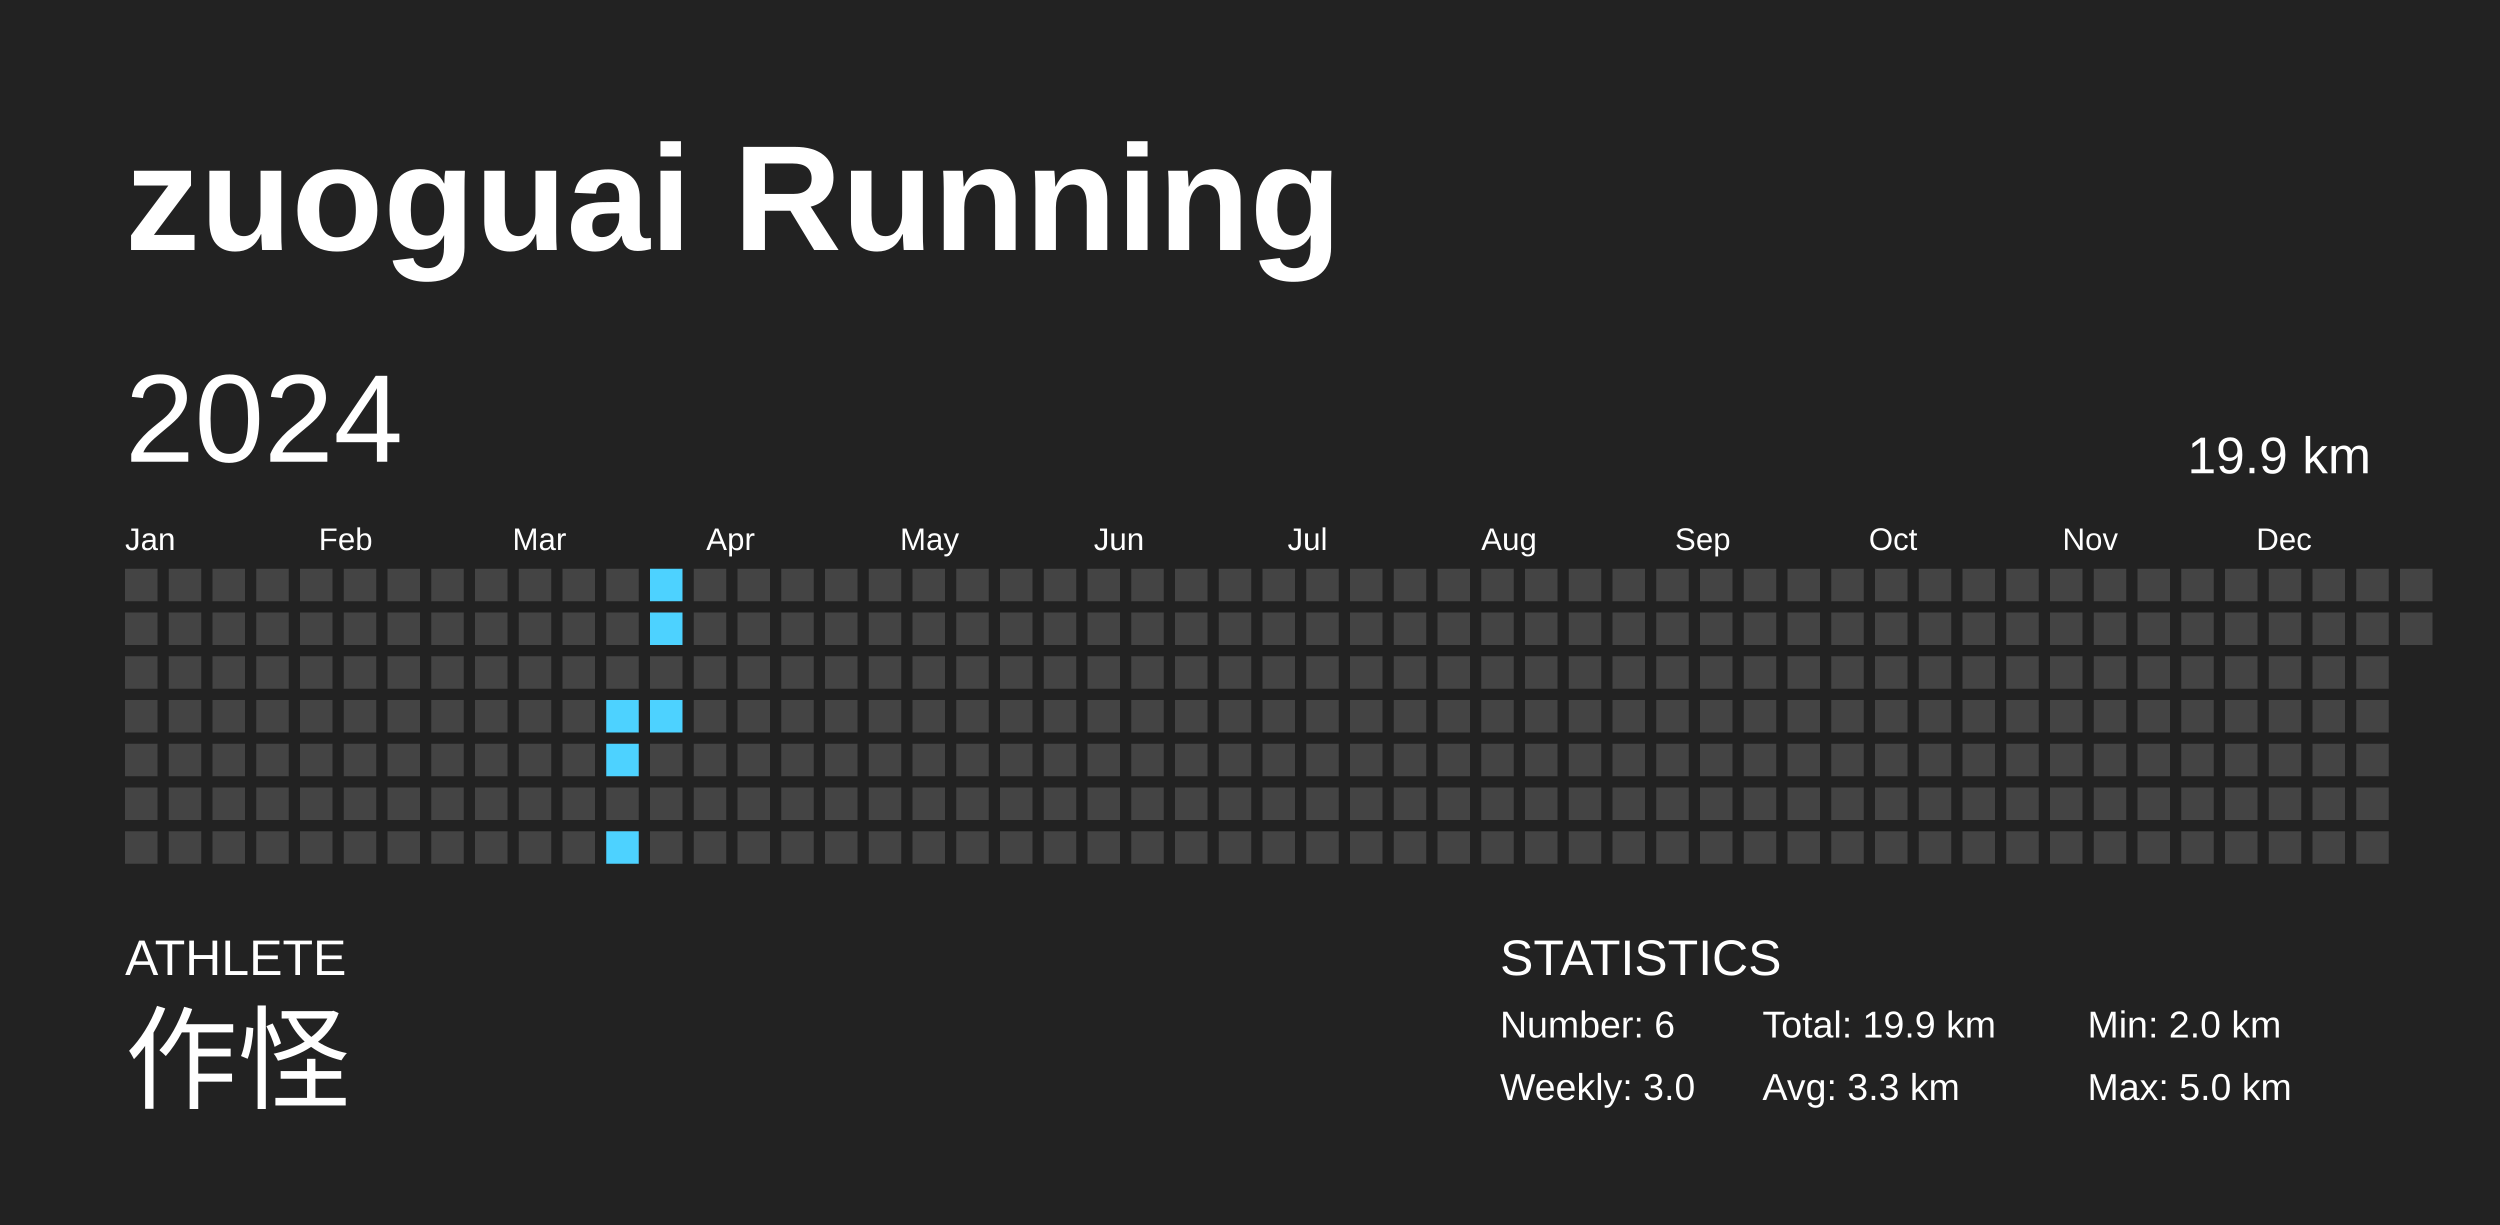
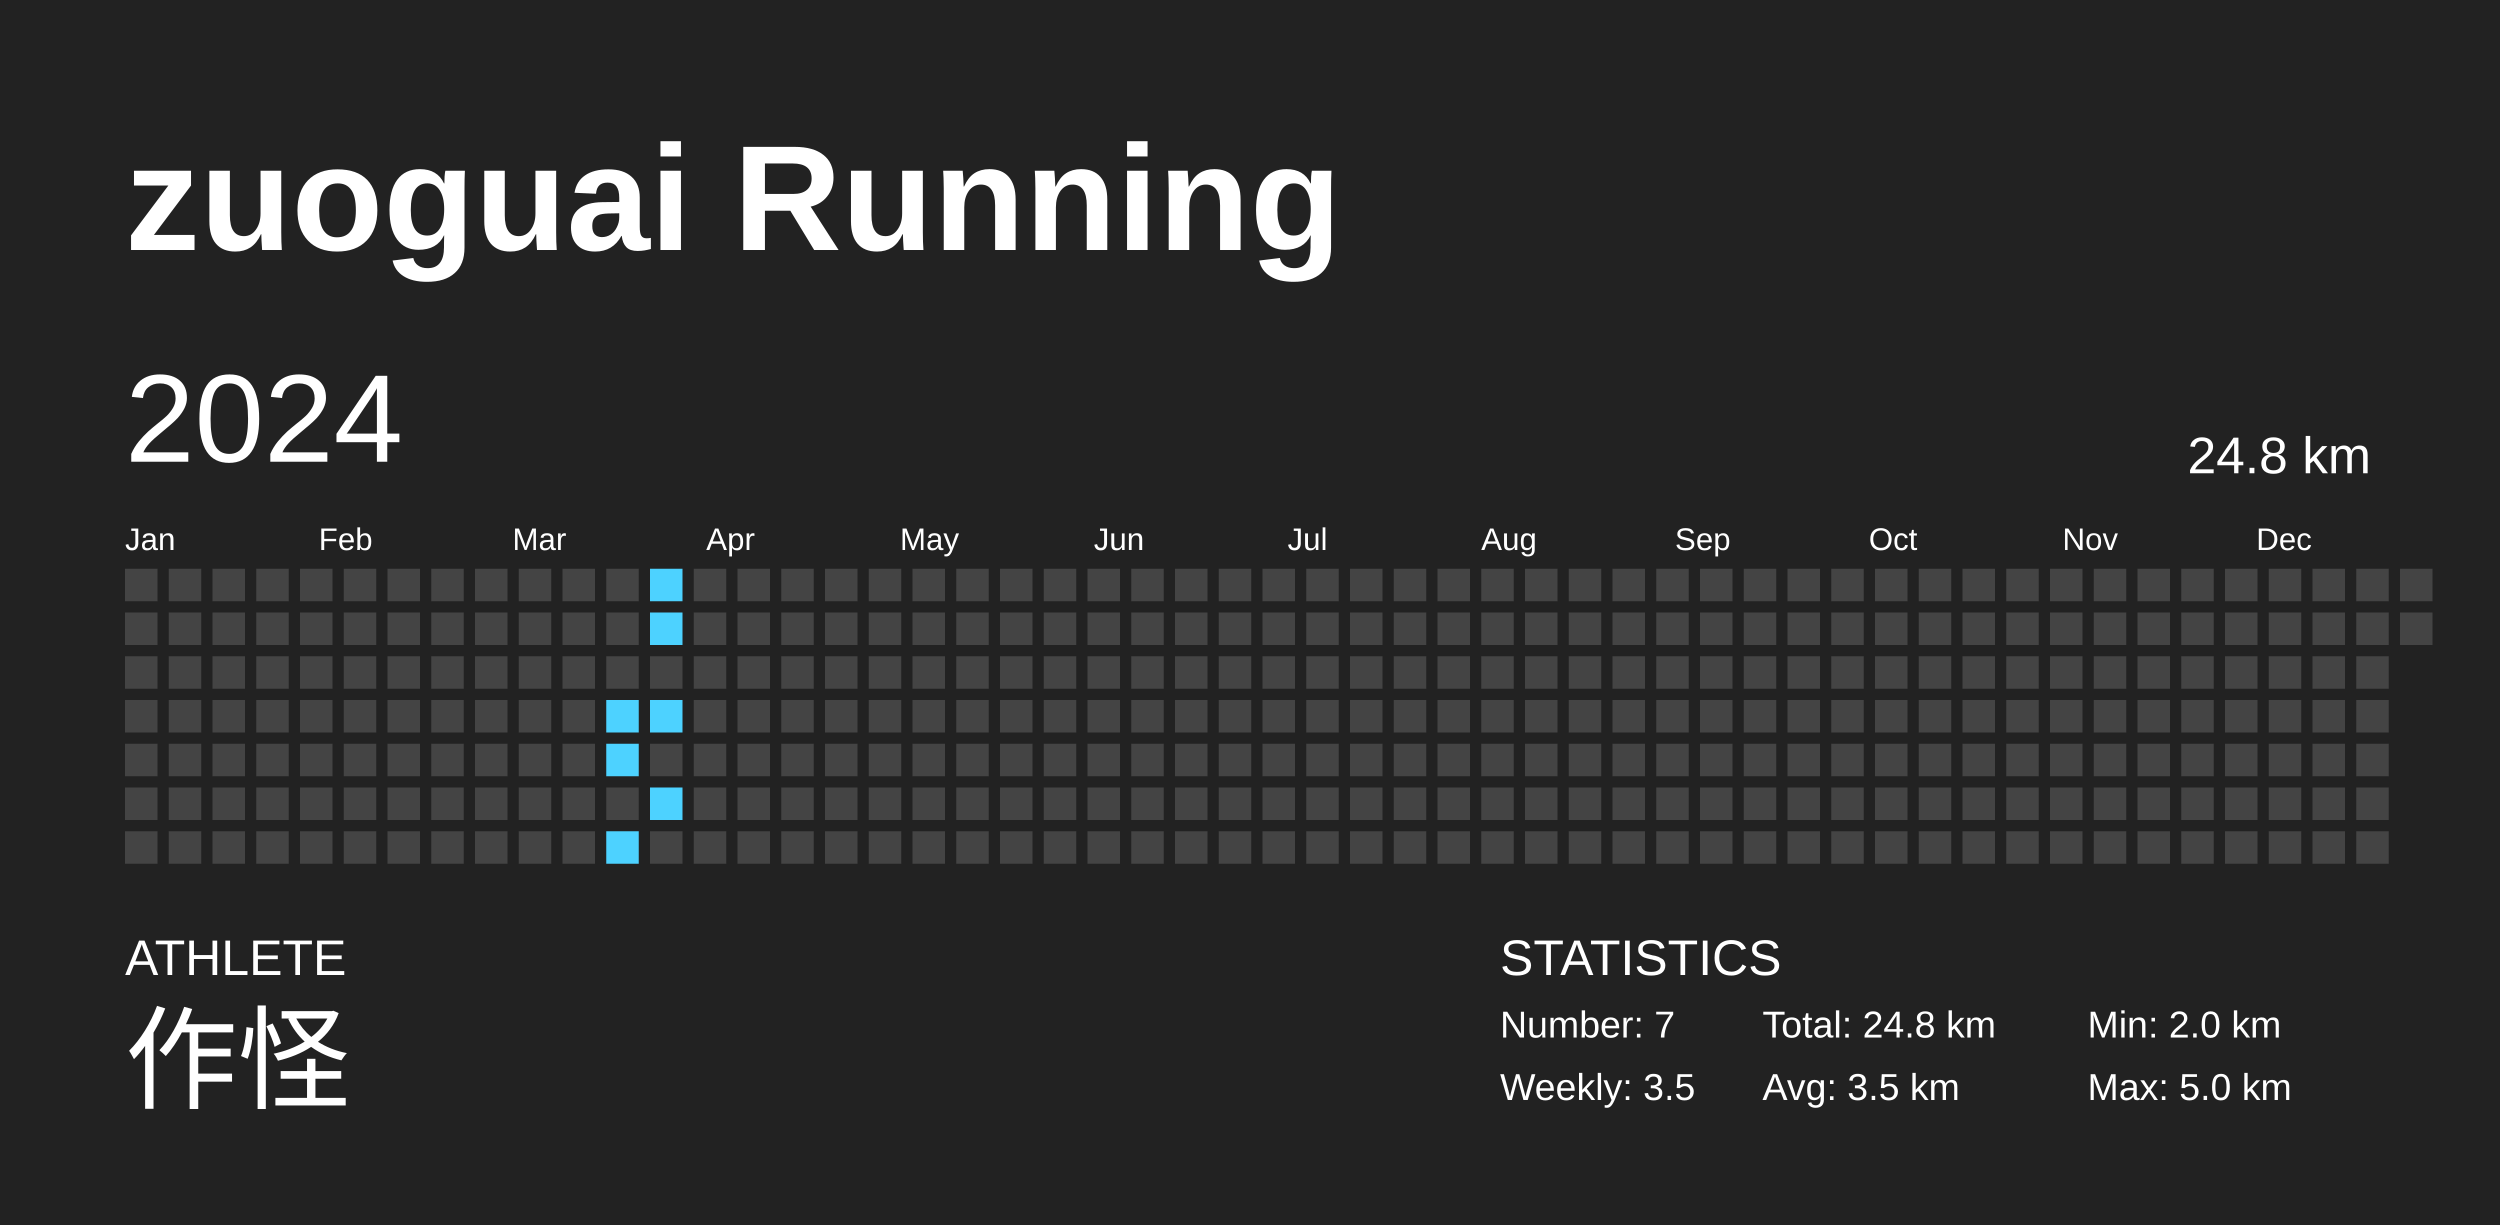
<svg xmlns="http://www.w3.org/2000/svg" baseProfile="full" height="98mm" version="1.1" viewBox="0,0,200,98" width="200mm">
  <defs />
  <rect fill="#222222" height="98" width="200" x="0" y="0" />
  <text fill="#FFFFFF" style="font-size:12px; font-family:Arial; font-weight:bold;" x="10" y="20">zuoguai Running</text>
  <text fill="#FFFFFF" style="font-size:4px; font-family:Arial" x="10" y="78">ATHLETE</text>
  <text fill="#FFFFFF" style="font-size:9px; font-family:Arial" x="10" y="88">作怪</text>
  <text fill="#FFFFFF" style="font-size:4px; font-family:Arial" x="120" y="78">STATISTICS</text>
-   <text fill="#FFFFFF" style="font-size:3px; font-family:Arial" x="120" y="83">Number: 6</text>
-   <text fill="#FFFFFF" style="font-size:3px; font-family:Arial" x="120" y="88">Weekly: 3.0</text>
-   <text fill="#FFFFFF" style="font-size:3px; font-family:Arial" x="141" y="83">Total: 19.9 km</text>
-   <text fill="#FFFFFF" style="font-size:3px; font-family:Arial" x="141" y="88">Avg: 3.3 km</text>
+   <text fill="#FFFFFF" style="font-size:3px; font-family:Arial" x="120" y="83">Number: 7</text>
+   <text fill="#FFFFFF" style="font-size:3px; font-family:Arial" x="120" y="88">Weekly: 3.5</text>
+   <text fill="#FFFFFF" style="font-size:3px; font-family:Arial" x="141" y="83">Total: 24.8 km</text>
+   <text fill="#FFFFFF" style="font-size:3px; font-family:Arial" x="141" y="88">Avg: 3.5 km</text>
  <text fill="#FFFFFF" style="font-size:3px; font-family:Arial" x="167" y="83">Min: 2.0 km</text>
  <text fill="#FFFFFF" style="font-size:3px; font-family:Arial" x="167" y="88">Max: 5.0 km</text>
  <text dominant-baseline="hanging" fill="#FFFFFF" style="font-size:10.0px; font-family:Arial;" x="10" y="30">2024</text>
-   <text dominant-baseline="hanging" fill="#FFFFFF" style="font-size:4.125px; font-family:Arial;" x="175" y="35">19.9 km</text>
+   <text dominant-baseline="hanging" fill="#FFFFFF" style="font-size:4.125px; font-family:Arial;" x="175" y="35">24.8 km</text>
  <text fill="#FFFFFF" style="font-size:2.5px; font-family:Arial" x="10.0" y="44">Jan</text>
  <text fill="#FFFFFF" style="font-size:2.5px; font-family:Arial" x="25.5" y="44">Feb</text>
  <text fill="#FFFFFF" style="font-size:2.5px; font-family:Arial" x="41.0" y="44">Mar</text>
  <text fill="#FFFFFF" style="font-size:2.5px; font-family:Arial" x="56.5" y="44">Apr</text>
  <text fill="#FFFFFF" style="font-size:2.5px; font-family:Arial" x="72.0" y="44">May</text>
  <text fill="#FFFFFF" style="font-size:2.5px; font-family:Arial" x="87.5" y="44">Jun</text>
  <text fill="#FFFFFF" style="font-size:2.5px; font-family:Arial" x="103.0" y="44">Jul</text>
  <text fill="#FFFFFF" style="font-size:2.5px; font-family:Arial" x="118.5" y="44">Aug</text>
  <text fill="#FFFFFF" style="font-size:2.5px; font-family:Arial" x="134.0" y="44">Sep</text>
  <text fill="#FFFFFF" style="font-size:2.5px; font-family:Arial" x="149.5" y="44">Oct</text>
  <text fill="#FFFFFF" style="font-size:2.5px; font-family:Arial" x="165.0" y="44">Nov</text>
  <text fill="#FFFFFF" style="font-size:2.5px; font-family:Arial" x="180.5" y="44">Dec</text>
  <rect fill="#444444" height="2.6" width="2.6" x="10.0" y="45.5" />
  <rect fill="#444444" height="2.6" width="2.6" x="10.0" y="49.0" />
  <rect fill="#444444" height="2.6" width="2.6" x="10.0" y="52.5" />
  <rect fill="#444444" height="2.6" width="2.6" x="10.0" y="56.0" />
  <rect fill="#444444" height="2.6" width="2.6" x="10.0" y="59.5" />
  <rect fill="#444444" height="2.6" width="2.6" x="10.0" y="63.0" />
  <rect fill="#444444" height="2.6" width="2.6" x="10.0" y="66.5" />
  <rect fill="#444444" height="2.6" width="2.6" x="13.5" y="45.5" />
  <rect fill="#444444" height="2.6" width="2.6" x="13.5" y="49.0" />
  <rect fill="#444444" height="2.6" width="2.6" x="13.5" y="52.5" />
  <rect fill="#444444" height="2.6" width="2.6" x="13.5" y="56.0" />
  <rect fill="#444444" height="2.6" width="2.6" x="13.5" y="59.5" />
  <rect fill="#444444" height="2.6" width="2.6" x="13.5" y="63.0" />
  <rect fill="#444444" height="2.6" width="2.6" x="13.5" y="66.5" />
  <rect fill="#444444" height="2.6" width="2.6" x="17.0" y="45.5" />
  <rect fill="#444444" height="2.6" width="2.6" x="17.0" y="49.0" />
  <rect fill="#444444" height="2.6" width="2.6" x="17.0" y="52.5" />
  <rect fill="#444444" height="2.6" width="2.6" x="17.0" y="56.0" />
  <rect fill="#444444" height="2.6" width="2.6" x="17.0" y="59.5" />
  <rect fill="#444444" height="2.6" width="2.6" x="17.0" y="63.0" />
  <rect fill="#444444" height="2.6" width="2.6" x="17.0" y="66.5" />
  <rect fill="#444444" height="2.6" width="2.6" x="20.5" y="45.5" />
  <rect fill="#444444" height="2.6" width="2.6" x="20.5" y="49.0" />
  <rect fill="#444444" height="2.6" width="2.6" x="20.5" y="52.5" />
  <rect fill="#444444" height="2.6" width="2.6" x="20.5" y="56.0" />
  <rect fill="#444444" height="2.6" width="2.6" x="20.5" y="59.5" />
  <rect fill="#444444" height="2.6" width="2.6" x="20.5" y="63.0" />
  <rect fill="#444444" height="2.6" width="2.6" x="20.5" y="66.5" />
  <rect fill="#444444" height="2.6" width="2.6" x="24.0" y="45.5" />
  <rect fill="#444444" height="2.6" width="2.6" x="24.0" y="49.0" />
  <rect fill="#444444" height="2.6" width="2.6" x="24.0" y="52.5" />
  <rect fill="#444444" height="2.6" width="2.6" x="24.0" y="56.0" />
  <rect fill="#444444" height="2.6" width="2.6" x="24.0" y="59.5" />
  <rect fill="#444444" height="2.6" width="2.6" x="24.0" y="63.0" />
  <rect fill="#444444" height="2.6" width="2.6" x="24.0" y="66.5" />
  <rect fill="#444444" height="2.6" width="2.6" x="27.5" y="45.5" />
  <rect fill="#444444" height="2.6" width="2.6" x="27.5" y="49.0" />
  <rect fill="#444444" height="2.6" width="2.6" x="27.5" y="52.5" />
  <rect fill="#444444" height="2.6" width="2.6" x="27.5" y="56.0" />
  <rect fill="#444444" height="2.6" width="2.6" x="27.5" y="59.5" />
  <rect fill="#444444" height="2.6" width="2.6" x="27.5" y="63.0" />
  <rect fill="#444444" height="2.6" width="2.6" x="27.5" y="66.5" />
  <rect fill="#444444" height="2.6" width="2.6" x="31.0" y="45.5" />
  <rect fill="#444444" height="2.6" width="2.6" x="31.0" y="49.0" />
  <rect fill="#444444" height="2.6" width="2.6" x="31.0" y="52.5" />
  <rect fill="#444444" height="2.6" width="2.6" x="31.0" y="56.0" />
  <rect fill="#444444" height="2.6" width="2.6" x="31.0" y="59.5" />
  <rect fill="#444444" height="2.6" width="2.6" x="31.0" y="63.0" />
  <rect fill="#444444" height="2.6" width="2.6" x="31.0" y="66.5" />
  <rect fill="#444444" height="2.6" width="2.6" x="34.5" y="45.5" />
  <rect fill="#444444" height="2.6" width="2.6" x="34.5" y="49.0" />
  <rect fill="#444444" height="2.6" width="2.6" x="34.5" y="52.5" />
  <rect fill="#444444" height="2.6" width="2.6" x="34.5" y="56.0" />
  <rect fill="#444444" height="2.6" width="2.6" x="34.5" y="59.5" />
  <rect fill="#444444" height="2.6" width="2.6" x="34.5" y="63.0" />
  <rect fill="#444444" height="2.6" width="2.6" x="34.5" y="66.5" />
  <rect fill="#444444" height="2.6" width="2.6" x="38.0" y="45.5" />
  <rect fill="#444444" height="2.6" width="2.6" x="38.0" y="49.0" />
  <rect fill="#444444" height="2.6" width="2.6" x="38.0" y="52.5" />
  <rect fill="#444444" height="2.6" width="2.6" x="38.0" y="56.0" />
  <rect fill="#444444" height="2.6" width="2.6" x="38.0" y="59.5" />
  <rect fill="#444444" height="2.6" width="2.6" x="38.0" y="63.0" />
  <rect fill="#444444" height="2.6" width="2.6" x="38.0" y="66.5" />
  <rect fill="#444444" height="2.6" width="2.6" x="41.5" y="45.5" />
  <rect fill="#444444" height="2.6" width="2.6" x="41.5" y="49.0" />
  <rect fill="#444444" height="2.6" width="2.6" x="41.5" y="52.5" />
  <rect fill="#444444" height="2.6" width="2.6" x="41.5" y="56.0" />
  <rect fill="#444444" height="2.6" width="2.6" x="41.5" y="59.5" />
  <rect fill="#444444" height="2.6" width="2.6" x="41.5" y="63.0" />
  <rect fill="#444444" height="2.6" width="2.6" x="41.5" y="66.5" />
  <rect fill="#444444" height="2.6" width="2.6" x="45.0" y="45.5" />
  <rect fill="#444444" height="2.6" width="2.6" x="45.0" y="49.0" />
  <rect fill="#444444" height="2.6" width="2.6" x="45.0" y="52.5" />
  <rect fill="#444444" height="2.6" width="2.6" x="45.0" y="56.0" />
  <rect fill="#444444" height="2.6" width="2.6" x="45.0" y="59.5" />
  <rect fill="#444444" height="2.6" width="2.6" x="45.0" y="63.0" />
  <rect fill="#444444" height="2.6" width="2.6" x="45.0" y="66.5" />
  <rect fill="#444444" height="2.6" width="2.6" x="48.5" y="45.5" />
  <rect fill="#444444" height="2.6" width="2.6" x="48.5" y="49.0" />
  <rect fill="#444444" height="2.6" width="2.6" x="48.5" y="52.5" />
  <rect fill="#4dd2ff" height="2.6" width="2.6" x="48.5" y="56.0" />
  <rect fill="#4dd2ff" height="2.6" width="2.6" x="48.5" y="59.5" />
  <rect fill="#444444" height="2.6" width="2.6" x="48.5" y="63.0" />
  <rect fill="#4dd2ff" height="2.6" width="2.6" x="48.5" y="66.5" />
  <rect fill="#4dd2ff" height="2.6" width="2.6" x="52.0" y="45.5" />
  <rect fill="#4dd2ff" height="2.6" width="2.6" x="52.0" y="49.0" />
  <rect fill="#444444" height="2.6" width="2.6" x="52.0" y="52.5" />
  <rect fill="#4dd2ff" height="2.6" width="2.6" x="52.0" y="56.0" />
  <rect fill="#444444" height="2.6" width="2.6" x="52.0" y="59.5" />
-   <rect fill="#444444" height="2.6" width="2.6" x="52.0" y="63.0" />
+   <rect fill="#4dd2ff" height="2.6" width="2.6" x="52.0" y="63.0" />
  <rect fill="#444444" height="2.6" width="2.6" x="52.0" y="66.5" />
  <rect fill="#444444" height="2.6" width="2.6" x="55.5" y="45.5" />
  <rect fill="#444444" height="2.6" width="2.6" x="55.5" y="49.0" />
  <rect fill="#444444" height="2.6" width="2.6" x="55.5" y="52.5" />
  <rect fill="#444444" height="2.6" width="2.6" x="55.5" y="56.0" />
  <rect fill="#444444" height="2.6" width="2.6" x="55.5" y="59.5" />
  <rect fill="#444444" height="2.6" width="2.6" x="55.5" y="63.0" />
  <rect fill="#444444" height="2.6" width="2.6" x="55.5" y="66.5" />
  <rect fill="#444444" height="2.6" width="2.6" x="59.0" y="45.5" />
  <rect fill="#444444" height="2.6" width="2.6" x="59.0" y="49.0" />
  <rect fill="#444444" height="2.6" width="2.6" x="59.0" y="52.5" />
  <rect fill="#444444" height="2.6" width="2.6" x="59.0" y="56.0" />
  <rect fill="#444444" height="2.6" width="2.6" x="59.0" y="59.5" />
  <rect fill="#444444" height="2.6" width="2.6" x="59.0" y="63.0" />
  <rect fill="#444444" height="2.6" width="2.6" x="59.0" y="66.5" />
  <rect fill="#444444" height="2.6" width="2.6" x="62.5" y="45.5" />
  <rect fill="#444444" height="2.6" width="2.6" x="62.5" y="49.0" />
  <rect fill="#444444" height="2.6" width="2.6" x="62.5" y="52.5" />
  <rect fill="#444444" height="2.6" width="2.6" x="62.5" y="56.0" />
  <rect fill="#444444" height="2.6" width="2.6" x="62.5" y="59.5" />
  <rect fill="#444444" height="2.6" width="2.6" x="62.5" y="63.0" />
  <rect fill="#444444" height="2.6" width="2.6" x="62.5" y="66.5" />
  <rect fill="#444444" height="2.6" width="2.6" x="66.0" y="45.5" />
  <rect fill="#444444" height="2.6" width="2.6" x="66.0" y="49.0" />
  <rect fill="#444444" height="2.6" width="2.6" x="66.0" y="52.5" />
  <rect fill="#444444" height="2.6" width="2.6" x="66.0" y="56.0" />
  <rect fill="#444444" height="2.6" width="2.6" x="66.0" y="59.5" />
  <rect fill="#444444" height="2.6" width="2.6" x="66.0" y="63.0" />
  <rect fill="#444444" height="2.6" width="2.6" x="66.0" y="66.5" />
  <rect fill="#444444" height="2.6" width="2.6" x="69.5" y="45.5" />
  <rect fill="#444444" height="2.6" width="2.6" x="69.5" y="49.0" />
  <rect fill="#444444" height="2.6" width="2.6" x="69.5" y="52.5" />
  <rect fill="#444444" height="2.6" width="2.6" x="69.5" y="56.0" />
  <rect fill="#444444" height="2.6" width="2.6" x="69.5" y="59.5" />
  <rect fill="#444444" height="2.6" width="2.6" x="69.5" y="63.0" />
  <rect fill="#444444" height="2.6" width="2.6" x="69.5" y="66.5" />
  <rect fill="#444444" height="2.6" width="2.6" x="73.0" y="45.5" />
  <rect fill="#444444" height="2.6" width="2.6" x="73.0" y="49.0" />
  <rect fill="#444444" height="2.6" width="2.6" x="73.0" y="52.5" />
  <rect fill="#444444" height="2.6" width="2.6" x="73.0" y="56.0" />
  <rect fill="#444444" height="2.6" width="2.6" x="73.0" y="59.5" />
  <rect fill="#444444" height="2.6" width="2.6" x="73.0" y="63.0" />
  <rect fill="#444444" height="2.6" width="2.6" x="73.0" y="66.5" />
  <rect fill="#444444" height="2.6" width="2.6" x="76.5" y="45.5" />
  <rect fill="#444444" height="2.6" width="2.6" x="76.5" y="49.0" />
  <rect fill="#444444" height="2.6" width="2.6" x="76.5" y="52.5" />
  <rect fill="#444444" height="2.6" width="2.6" x="76.5" y="56.0" />
  <rect fill="#444444" height="2.6" width="2.6" x="76.5" y="59.5" />
  <rect fill="#444444" height="2.6" width="2.6" x="76.5" y="63.0" />
  <rect fill="#444444" height="2.6" width="2.6" x="76.5" y="66.5" />
  <rect fill="#444444" height="2.6" width="2.6" x="80.0" y="45.5" />
  <rect fill="#444444" height="2.6" width="2.6" x="80.0" y="49.0" />
  <rect fill="#444444" height="2.6" width="2.6" x="80.0" y="52.5" />
  <rect fill="#444444" height="2.6" width="2.6" x="80.0" y="56.0" />
  <rect fill="#444444" height="2.6" width="2.6" x="80.0" y="59.5" />
  <rect fill="#444444" height="2.6" width="2.6" x="80.0" y="63.0" />
  <rect fill="#444444" height="2.6" width="2.6" x="80.0" y="66.5" />
  <rect fill="#444444" height="2.6" width="2.6" x="83.5" y="45.5" />
  <rect fill="#444444" height="2.6" width="2.6" x="83.5" y="49.0" />
  <rect fill="#444444" height="2.6" width="2.6" x="83.5" y="52.5" />
  <rect fill="#444444" height="2.6" width="2.6" x="83.5" y="56.0" />
  <rect fill="#444444" height="2.6" width="2.6" x="83.5" y="59.5" />
  <rect fill="#444444" height="2.6" width="2.6" x="83.5" y="63.0" />
  <rect fill="#444444" height="2.6" width="2.6" x="83.5" y="66.5" />
  <rect fill="#444444" height="2.6" width="2.6" x="87.0" y="45.5" />
  <rect fill="#444444" height="2.6" width="2.6" x="87.0" y="49.0" />
  <rect fill="#444444" height="2.6" width="2.6" x="87.0" y="52.5" />
  <rect fill="#444444" height="2.6" width="2.6" x="87.0" y="56.0" />
  <rect fill="#444444" height="2.6" width="2.6" x="87.0" y="59.5" />
  <rect fill="#444444" height="2.6" width="2.6" x="87.0" y="63.0" />
  <rect fill="#444444" height="2.6" width="2.6" x="87.0" y="66.5" />
  <rect fill="#444444" height="2.6" width="2.6" x="90.5" y="45.5" />
  <rect fill="#444444" height="2.6" width="2.6" x="90.5" y="49.0" />
  <rect fill="#444444" height="2.6" width="2.6" x="90.5" y="52.5" />
  <rect fill="#444444" height="2.6" width="2.6" x="90.5" y="56.0" />
  <rect fill="#444444" height="2.6" width="2.6" x="90.5" y="59.5" />
  <rect fill="#444444" height="2.6" width="2.6" x="90.5" y="63.0" />
  <rect fill="#444444" height="2.6" width="2.6" x="90.5" y="66.5" />
  <rect fill="#444444" height="2.6" width="2.6" x="94.0" y="45.5" />
  <rect fill="#444444" height="2.6" width="2.6" x="94.0" y="49.0" />
  <rect fill="#444444" height="2.6" width="2.6" x="94.0" y="52.5" />
  <rect fill="#444444" height="2.6" width="2.6" x="94.0" y="56.0" />
  <rect fill="#444444" height="2.6" width="2.6" x="94.0" y="59.5" />
  <rect fill="#444444" height="2.6" width="2.6" x="94.0" y="63.0" />
  <rect fill="#444444" height="2.6" width="2.6" x="94.0" y="66.5" />
  <rect fill="#444444" height="2.6" width="2.6" x="97.5" y="45.5" />
  <rect fill="#444444" height="2.6" width="2.6" x="97.5" y="49.0" />
  <rect fill="#444444" height="2.6" width="2.6" x="97.5" y="52.5" />
  <rect fill="#444444" height="2.6" width="2.6" x="97.5" y="56.0" />
  <rect fill="#444444" height="2.6" width="2.6" x="97.5" y="59.5" />
  <rect fill="#444444" height="2.6" width="2.6" x="97.5" y="63.0" />
  <rect fill="#444444" height="2.6" width="2.6" x="97.5" y="66.5" />
  <rect fill="#444444" height="2.6" width="2.6" x="101.0" y="45.5" />
  <rect fill="#444444" height="2.6" width="2.6" x="101.0" y="49.0" />
  <rect fill="#444444" height="2.6" width="2.6" x="101.0" y="52.5" />
  <rect fill="#444444" height="2.6" width="2.6" x="101.0" y="56.0" />
  <rect fill="#444444" height="2.6" width="2.6" x="101.0" y="59.5" />
  <rect fill="#444444" height="2.6" width="2.6" x="101.0" y="63.0" />
  <rect fill="#444444" height="2.6" width="2.6" x="101.0" y="66.5" />
  <rect fill="#444444" height="2.6" width="2.6" x="104.5" y="45.5" />
  <rect fill="#444444" height="2.6" width="2.6" x="104.5" y="49.0" />
  <rect fill="#444444" height="2.6" width="2.6" x="104.5" y="52.5" />
  <rect fill="#444444" height="2.6" width="2.6" x="104.5" y="56.0" />
  <rect fill="#444444" height="2.6" width="2.6" x="104.5" y="59.5" />
  <rect fill="#444444" height="2.6" width="2.6" x="104.5" y="63.0" />
  <rect fill="#444444" height="2.6" width="2.6" x="104.5" y="66.5" />
  <rect fill="#444444" height="2.6" width="2.6" x="108.0" y="45.5" />
  <rect fill="#444444" height="2.6" width="2.6" x="108.0" y="49.0" />
  <rect fill="#444444" height="2.6" width="2.6" x="108.0" y="52.5" />
  <rect fill="#444444" height="2.6" width="2.6" x="108.0" y="56.0" />
  <rect fill="#444444" height="2.6" width="2.6" x="108.0" y="59.5" />
  <rect fill="#444444" height="2.6" width="2.6" x="108.0" y="63.0" />
  <rect fill="#444444" height="2.6" width="2.6" x="108.0" y="66.5" />
  <rect fill="#444444" height="2.6" width="2.6" x="111.5" y="45.5" />
  <rect fill="#444444" height="2.6" width="2.6" x="111.5" y="49.0" />
  <rect fill="#444444" height="2.6" width="2.6" x="111.5" y="52.5" />
  <rect fill="#444444" height="2.6" width="2.6" x="111.5" y="56.0" />
  <rect fill="#444444" height="2.6" width="2.6" x="111.5" y="59.5" />
  <rect fill="#444444" height="2.6" width="2.6" x="111.5" y="63.0" />
  <rect fill="#444444" height="2.6" width="2.6" x="111.5" y="66.5" />
  <rect fill="#444444" height="2.6" width="2.6" x="115.0" y="45.5" />
  <rect fill="#444444" height="2.6" width="2.6" x="115.0" y="49.0" />
  <rect fill="#444444" height="2.6" width="2.6" x="115.0" y="52.5" />
  <rect fill="#444444" height="2.6" width="2.6" x="115.0" y="56.0" />
  <rect fill="#444444" height="2.6" width="2.6" x="115.0" y="59.5" />
  <rect fill="#444444" height="2.6" width="2.6" x="115.0" y="63.0" />
  <rect fill="#444444" height="2.6" width="2.6" x="115.0" y="66.5" />
  <rect fill="#444444" height="2.6" width="2.6" x="118.5" y="45.5" />
  <rect fill="#444444" height="2.6" width="2.6" x="118.5" y="49.0" />
  <rect fill="#444444" height="2.6" width="2.6" x="118.5" y="52.5" />
  <rect fill="#444444" height="2.6" width="2.6" x="118.5" y="56.0" />
  <rect fill="#444444" height="2.6" width="2.6" x="118.5" y="59.5" />
  <rect fill="#444444" height="2.6" width="2.6" x="118.5" y="63.0" />
  <rect fill="#444444" height="2.6" width="2.6" x="118.5" y="66.5" />
  <rect fill="#444444" height="2.6" width="2.6" x="122.0" y="45.5" />
  <rect fill="#444444" height="2.6" width="2.6" x="122.0" y="49.0" />
  <rect fill="#444444" height="2.6" width="2.6" x="122.0" y="52.5" />
  <rect fill="#444444" height="2.6" width="2.6" x="122.0" y="56.0" />
  <rect fill="#444444" height="2.6" width="2.6" x="122.0" y="59.5" />
  <rect fill="#444444" height="2.6" width="2.6" x="122.0" y="63.0" />
  <rect fill="#444444" height="2.6" width="2.6" x="122.0" y="66.5" />
  <rect fill="#444444" height="2.6" width="2.6" x="125.5" y="45.5" />
  <rect fill="#444444" height="2.6" width="2.6" x="125.5" y="49.0" />
  <rect fill="#444444" height="2.6" width="2.6" x="125.5" y="52.5" />
  <rect fill="#444444" height="2.6" width="2.6" x="125.5" y="56.0" />
  <rect fill="#444444" height="2.6" width="2.6" x="125.5" y="59.5" />
  <rect fill="#444444" height="2.6" width="2.6" x="125.5" y="63.0" />
  <rect fill="#444444" height="2.6" width="2.6" x="125.5" y="66.5" />
  <rect fill="#444444" height="2.6" width="2.6" x="129.0" y="45.5" />
  <rect fill="#444444" height="2.6" width="2.6" x="129.0" y="49.0" />
  <rect fill="#444444" height="2.6" width="2.6" x="129.0" y="52.5" />
  <rect fill="#444444" height="2.6" width="2.6" x="129.0" y="56.0" />
  <rect fill="#444444" height="2.6" width="2.6" x="129.0" y="59.5" />
  <rect fill="#444444" height="2.6" width="2.6" x="129.0" y="63.0" />
  <rect fill="#444444" height="2.6" width="2.6" x="129.0" y="66.5" />
  <rect fill="#444444" height="2.6" width="2.6" x="132.5" y="45.5" />
  <rect fill="#444444" height="2.6" width="2.6" x="132.5" y="49.0" />
  <rect fill="#444444" height="2.6" width="2.6" x="132.5" y="52.5" />
  <rect fill="#444444" height="2.6" width="2.6" x="132.5" y="56.0" />
  <rect fill="#444444" height="2.6" width="2.6" x="132.5" y="59.5" />
  <rect fill="#444444" height="2.6" width="2.6" x="132.5" y="63.0" />
  <rect fill="#444444" height="2.6" width="2.6" x="132.5" y="66.5" />
  <rect fill="#444444" height="2.6" width="2.6" x="136.0" y="45.5" />
  <rect fill="#444444" height="2.6" width="2.6" x="136.0" y="49.0" />
  <rect fill="#444444" height="2.6" width="2.6" x="136.0" y="52.5" />
  <rect fill="#444444" height="2.6" width="2.6" x="136.0" y="56.0" />
  <rect fill="#444444" height="2.6" width="2.6" x="136.0" y="59.5" />
  <rect fill="#444444" height="2.6" width="2.6" x="136.0" y="63.0" />
  <rect fill="#444444" height="2.6" width="2.6" x="136.0" y="66.5" />
  <rect fill="#444444" height="2.6" width="2.6" x="139.5" y="45.5" />
  <rect fill="#444444" height="2.6" width="2.6" x="139.5" y="49.0" />
  <rect fill="#444444" height="2.6" width="2.6" x="139.5" y="52.5" />
  <rect fill="#444444" height="2.6" width="2.6" x="139.5" y="56.0" />
  <rect fill="#444444" height="2.6" width="2.6" x="139.5" y="59.5" />
  <rect fill="#444444" height="2.6" width="2.6" x="139.5" y="63.0" />
  <rect fill="#444444" height="2.6" width="2.6" x="139.5" y="66.5" />
  <rect fill="#444444" height="2.6" width="2.6" x="143.0" y="45.5" />
  <rect fill="#444444" height="2.6" width="2.6" x="143.0" y="49.0" />
  <rect fill="#444444" height="2.6" width="2.6" x="143.0" y="52.5" />
  <rect fill="#444444" height="2.6" width="2.6" x="143.0" y="56.0" />
  <rect fill="#444444" height="2.6" width="2.6" x="143.0" y="59.5" />
  <rect fill="#444444" height="2.6" width="2.6" x="143.0" y="63.0" />
  <rect fill="#444444" height="2.6" width="2.6" x="143.0" y="66.5" />
  <rect fill="#444444" height="2.6" width="2.6" x="146.5" y="45.5" />
  <rect fill="#444444" height="2.6" width="2.6" x="146.5" y="49.0" />
  <rect fill="#444444" height="2.6" width="2.6" x="146.5" y="52.5" />
  <rect fill="#444444" height="2.6" width="2.6" x="146.5" y="56.0" />
  <rect fill="#444444" height="2.6" width="2.6" x="146.5" y="59.5" />
  <rect fill="#444444" height="2.6" width="2.6" x="146.5" y="63.0" />
  <rect fill="#444444" height="2.6" width="2.6" x="146.5" y="66.5" />
  <rect fill="#444444" height="2.6" width="2.6" x="150.0" y="45.5" />
  <rect fill="#444444" height="2.6" width="2.6" x="150.0" y="49.0" />
  <rect fill="#444444" height="2.6" width="2.6" x="150.0" y="52.5" />
  <rect fill="#444444" height="2.6" width="2.6" x="150.0" y="56.0" />
  <rect fill="#444444" height="2.6" width="2.6" x="150.0" y="59.5" />
  <rect fill="#444444" height="2.6" width="2.6" x="150.0" y="63.0" />
  <rect fill="#444444" height="2.6" width="2.6" x="150.0" y="66.5" />
  <rect fill="#444444" height="2.6" width="2.6" x="153.5" y="45.5" />
  <rect fill="#444444" height="2.6" width="2.6" x="153.5" y="49.0" />
  <rect fill="#444444" height="2.6" width="2.6" x="153.5" y="52.5" />
  <rect fill="#444444" height="2.6" width="2.6" x="153.5" y="56.0" />
  <rect fill="#444444" height="2.6" width="2.6" x="153.5" y="59.5" />
  <rect fill="#444444" height="2.6" width="2.6" x="153.5" y="63.0" />
  <rect fill="#444444" height="2.6" width="2.6" x="153.5" y="66.5" />
  <rect fill="#444444" height="2.6" width="2.6" x="157.0" y="45.5" />
  <rect fill="#444444" height="2.6" width="2.6" x="157.0" y="49.0" />
  <rect fill="#444444" height="2.6" width="2.6" x="157.0" y="52.5" />
  <rect fill="#444444" height="2.6" width="2.6" x="157.0" y="56.0" />
  <rect fill="#444444" height="2.6" width="2.6" x="157.0" y="59.5" />
  <rect fill="#444444" height="2.6" width="2.6" x="157.0" y="63.0" />
  <rect fill="#444444" height="2.6" width="2.6" x="157.0" y="66.5" />
  <rect fill="#444444" height="2.6" width="2.6" x="160.5" y="45.5" />
  <rect fill="#444444" height="2.6" width="2.6" x="160.5" y="49.0" />
  <rect fill="#444444" height="2.6" width="2.6" x="160.5" y="52.5" />
  <rect fill="#444444" height="2.6" width="2.6" x="160.5" y="56.0" />
  <rect fill="#444444" height="2.6" width="2.6" x="160.5" y="59.5" />
  <rect fill="#444444" height="2.6" width="2.6" x="160.5" y="63.0" />
  <rect fill="#444444" height="2.6" width="2.6" x="160.5" y="66.5" />
  <rect fill="#444444" height="2.6" width="2.6" x="164.0" y="45.5" />
  <rect fill="#444444" height="2.6" width="2.6" x="164.0" y="49.0" />
  <rect fill="#444444" height="2.6" width="2.6" x="164.0" y="52.5" />
  <rect fill="#444444" height="2.6" width="2.6" x="164.0" y="56.0" />
  <rect fill="#444444" height="2.6" width="2.6" x="164.0" y="59.5" />
  <rect fill="#444444" height="2.6" width="2.6" x="164.0" y="63.0" />
  <rect fill="#444444" height="2.6" width="2.6" x="164.0" y="66.5" />
  <rect fill="#444444" height="2.6" width="2.6" x="167.5" y="45.5" />
  <rect fill="#444444" height="2.6" width="2.6" x="167.5" y="49.0" />
  <rect fill="#444444" height="2.6" width="2.6" x="167.5" y="52.5" />
  <rect fill="#444444" height="2.6" width="2.6" x="167.5" y="56.0" />
  <rect fill="#444444" height="2.6" width="2.6" x="167.5" y="59.5" />
  <rect fill="#444444" height="2.6" width="2.6" x="167.5" y="63.0" />
  <rect fill="#444444" height="2.6" width="2.6" x="167.5" y="66.5" />
  <rect fill="#444444" height="2.6" width="2.6" x="171.0" y="45.5" />
  <rect fill="#444444" height="2.6" width="2.6" x="171.0" y="49.0" />
  <rect fill="#444444" height="2.6" width="2.6" x="171.0" y="52.5" />
  <rect fill="#444444" height="2.6" width="2.6" x="171.0" y="56.0" />
  <rect fill="#444444" height="2.6" width="2.6" x="171.0" y="59.5" />
  <rect fill="#444444" height="2.6" width="2.6" x="171.0" y="63.0" />
  <rect fill="#444444" height="2.6" width="2.6" x="171.0" y="66.5" />
  <rect fill="#444444" height="2.6" width="2.6" x="174.5" y="45.5" />
  <rect fill="#444444" height="2.6" width="2.6" x="174.5" y="49.0" />
  <rect fill="#444444" height="2.6" width="2.6" x="174.5" y="52.5" />
  <rect fill="#444444" height="2.6" width="2.6" x="174.5" y="56.0" />
  <rect fill="#444444" height="2.6" width="2.6" x="174.5" y="59.5" />
  <rect fill="#444444" height="2.6" width="2.6" x="174.5" y="63.0" />
  <rect fill="#444444" height="2.6" width="2.6" x="174.5" y="66.5" />
  <rect fill="#444444" height="2.6" width="2.6" x="178.0" y="45.5" />
  <rect fill="#444444" height="2.6" width="2.6" x="178.0" y="49.0" />
  <rect fill="#444444" height="2.6" width="2.6" x="178.0" y="52.5" />
  <rect fill="#444444" height="2.6" width="2.6" x="178.0" y="56.0" />
  <rect fill="#444444" height="2.6" width="2.6" x="178.0" y="59.5" />
  <rect fill="#444444" height="2.6" width="2.6" x="178.0" y="63.0" />
  <rect fill="#444444" height="2.6" width="2.6" x="178.0" y="66.5" />
  <rect fill="#444444" height="2.6" width="2.6" x="181.5" y="45.5" />
  <rect fill="#444444" height="2.6" width="2.6" x="181.5" y="49.0" />
  <rect fill="#444444" height="2.6" width="2.6" x="181.5" y="52.5" />
  <rect fill="#444444" height="2.6" width="2.6" x="181.5" y="56.0" />
  <rect fill="#444444" height="2.6" width="2.6" x="181.5" y="59.5" />
  <rect fill="#444444" height="2.6" width="2.6" x="181.5" y="63.0" />
  <rect fill="#444444" height="2.6" width="2.6" x="181.5" y="66.5" />
  <rect fill="#444444" height="2.6" width="2.6" x="185.0" y="45.5" />
  <rect fill="#444444" height="2.6" width="2.6" x="185.0" y="49.0" />
  <rect fill="#444444" height="2.6" width="2.6" x="185.0" y="52.5" />
  <rect fill="#444444" height="2.6" width="2.6" x="185.0" y="56.0" />
  <rect fill="#444444" height="2.6" width="2.6" x="185.0" y="59.5" />
  <rect fill="#444444" height="2.6" width="2.6" x="185.0" y="63.0" />
  <rect fill="#444444" height="2.6" width="2.6" x="185.0" y="66.5" />
  <rect fill="#444444" height="2.6" width="2.6" x="188.5" y="45.5" />
  <rect fill="#444444" height="2.6" width="2.6" x="188.5" y="49.0" />
  <rect fill="#444444" height="2.6" width="2.6" x="188.5" y="52.5" />
  <rect fill="#444444" height="2.6" width="2.6" x="188.5" y="56.0" />
  <rect fill="#444444" height="2.6" width="2.6" x="188.5" y="59.5" />
  <rect fill="#444444" height="2.6" width="2.6" x="188.5" y="63.0" />
  <rect fill="#444444" height="2.6" width="2.6" x="188.5" y="66.5" />
  <rect fill="#444444" height="2.6" width="2.6" x="192.0" y="45.5" />
  <rect fill="#444444" height="2.6" width="2.6" x="192.0" y="49.0" />
</svg>
